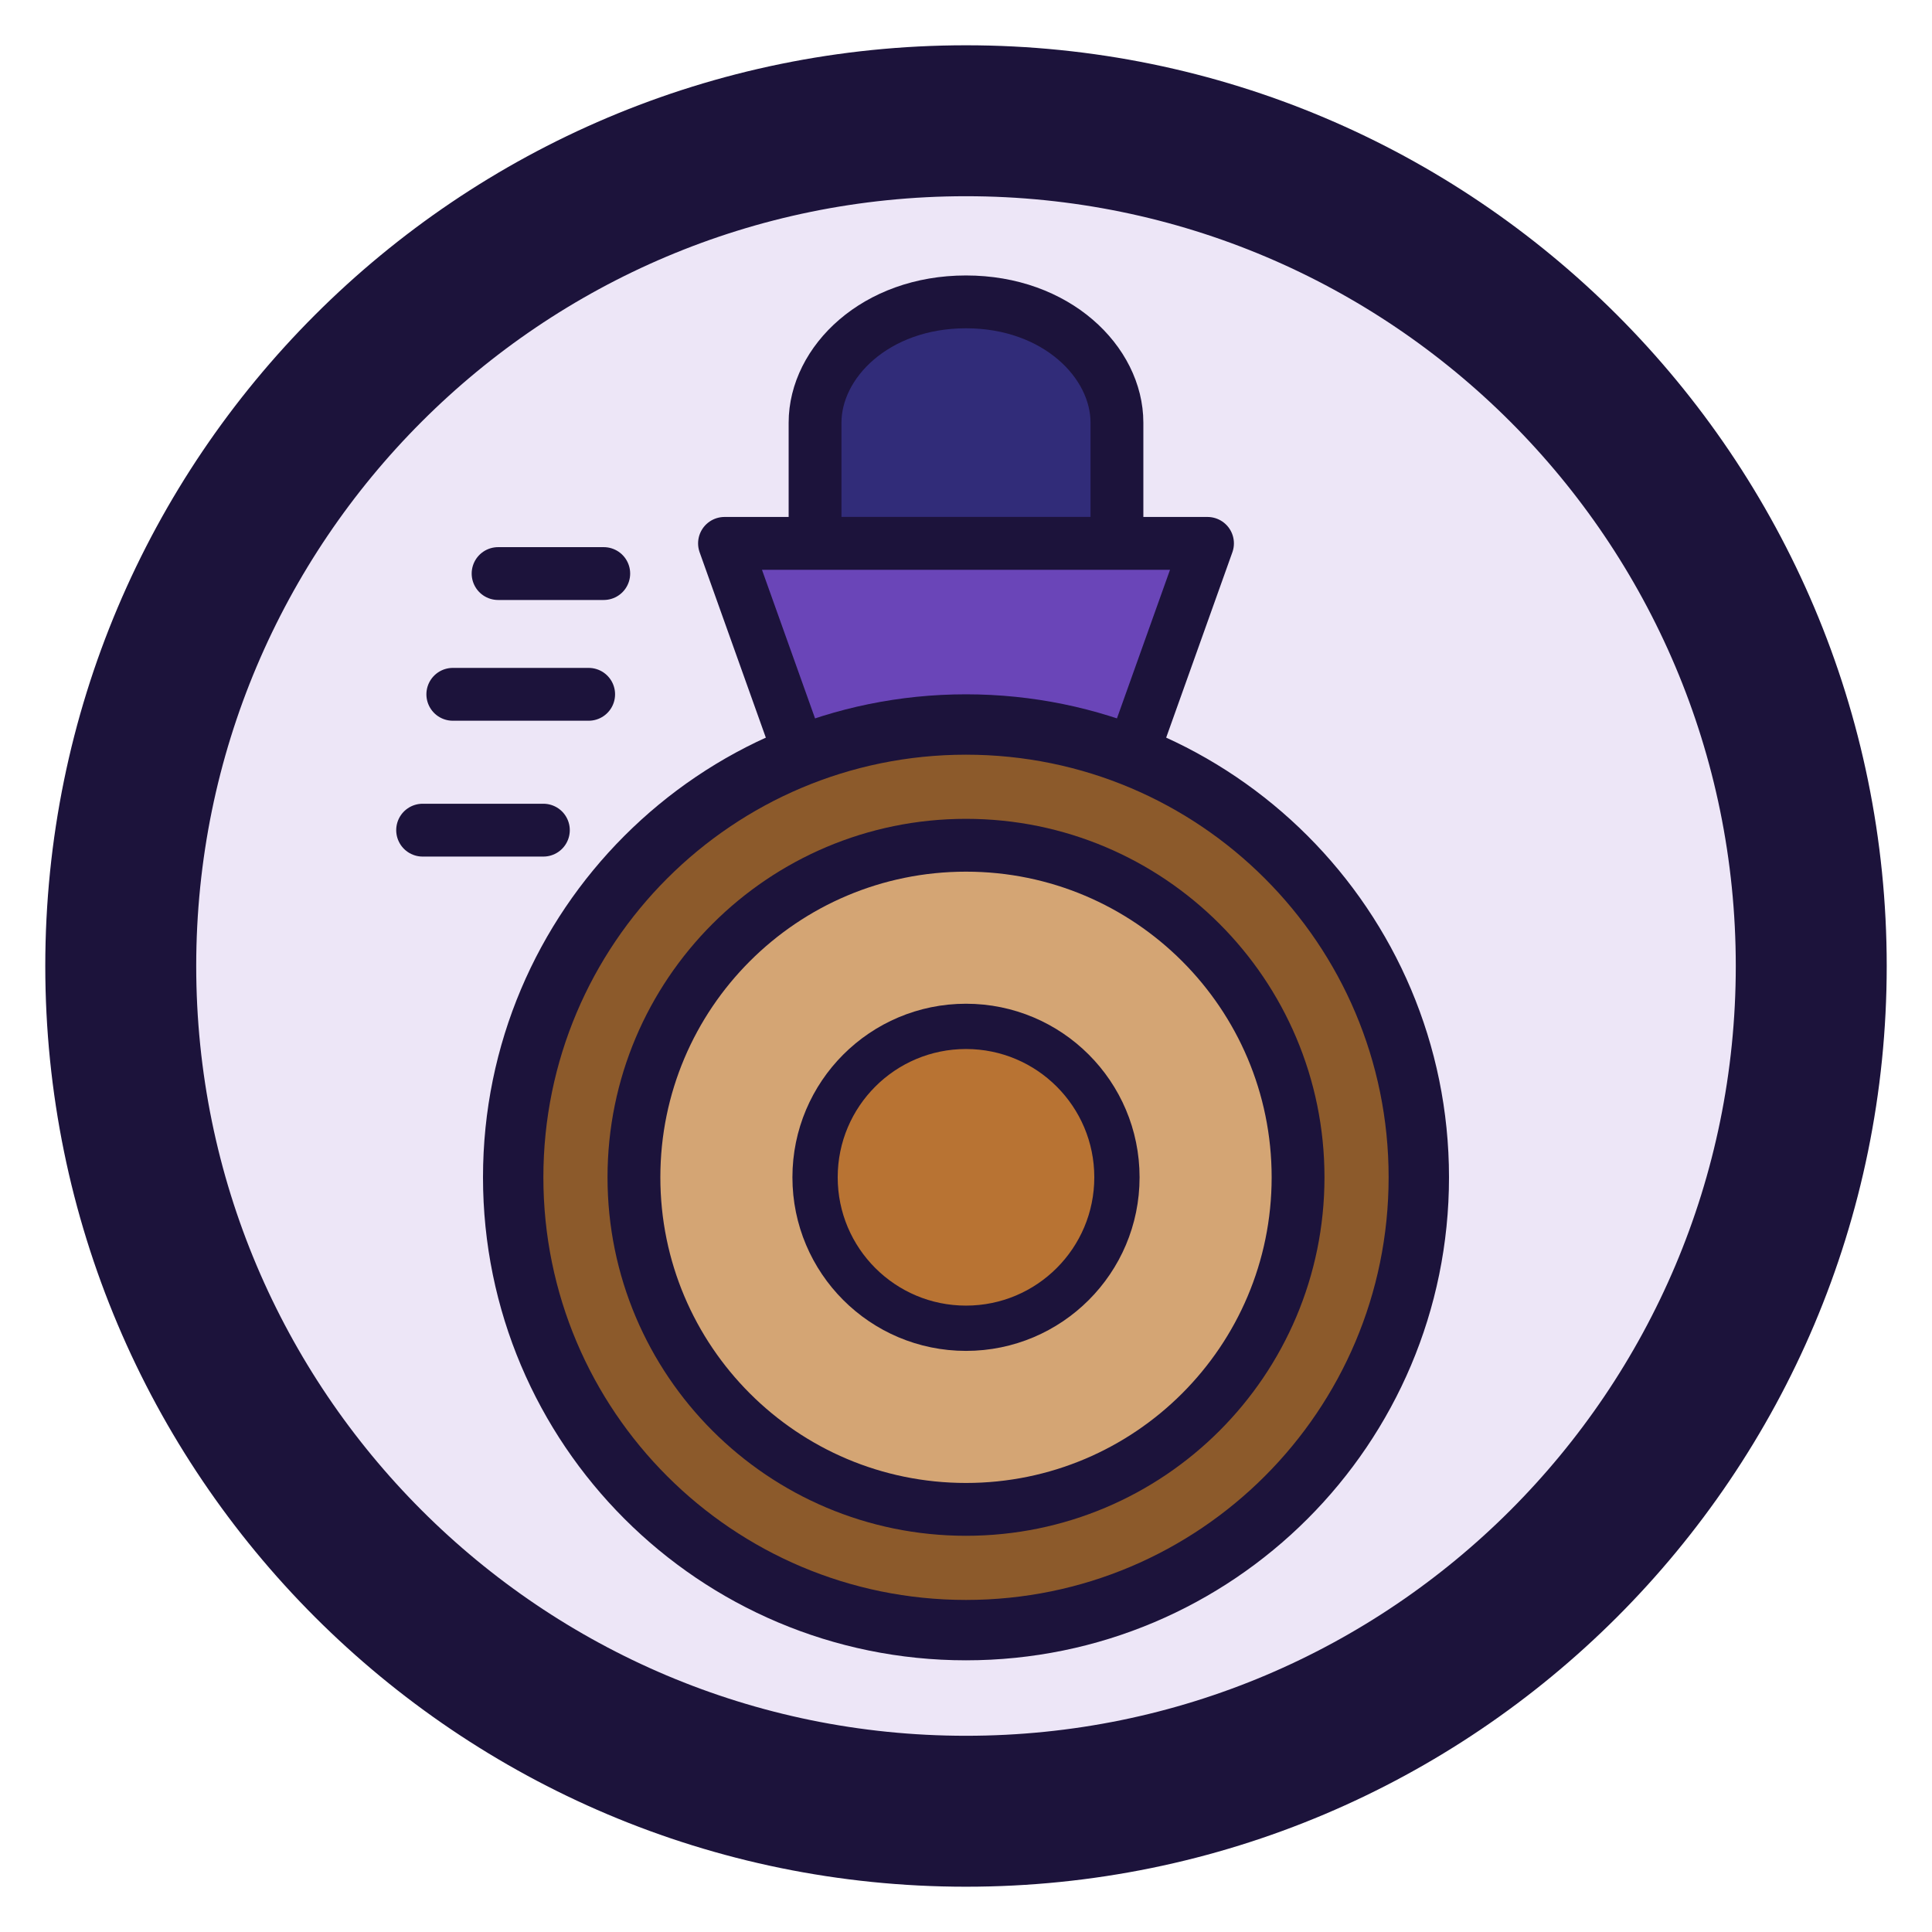
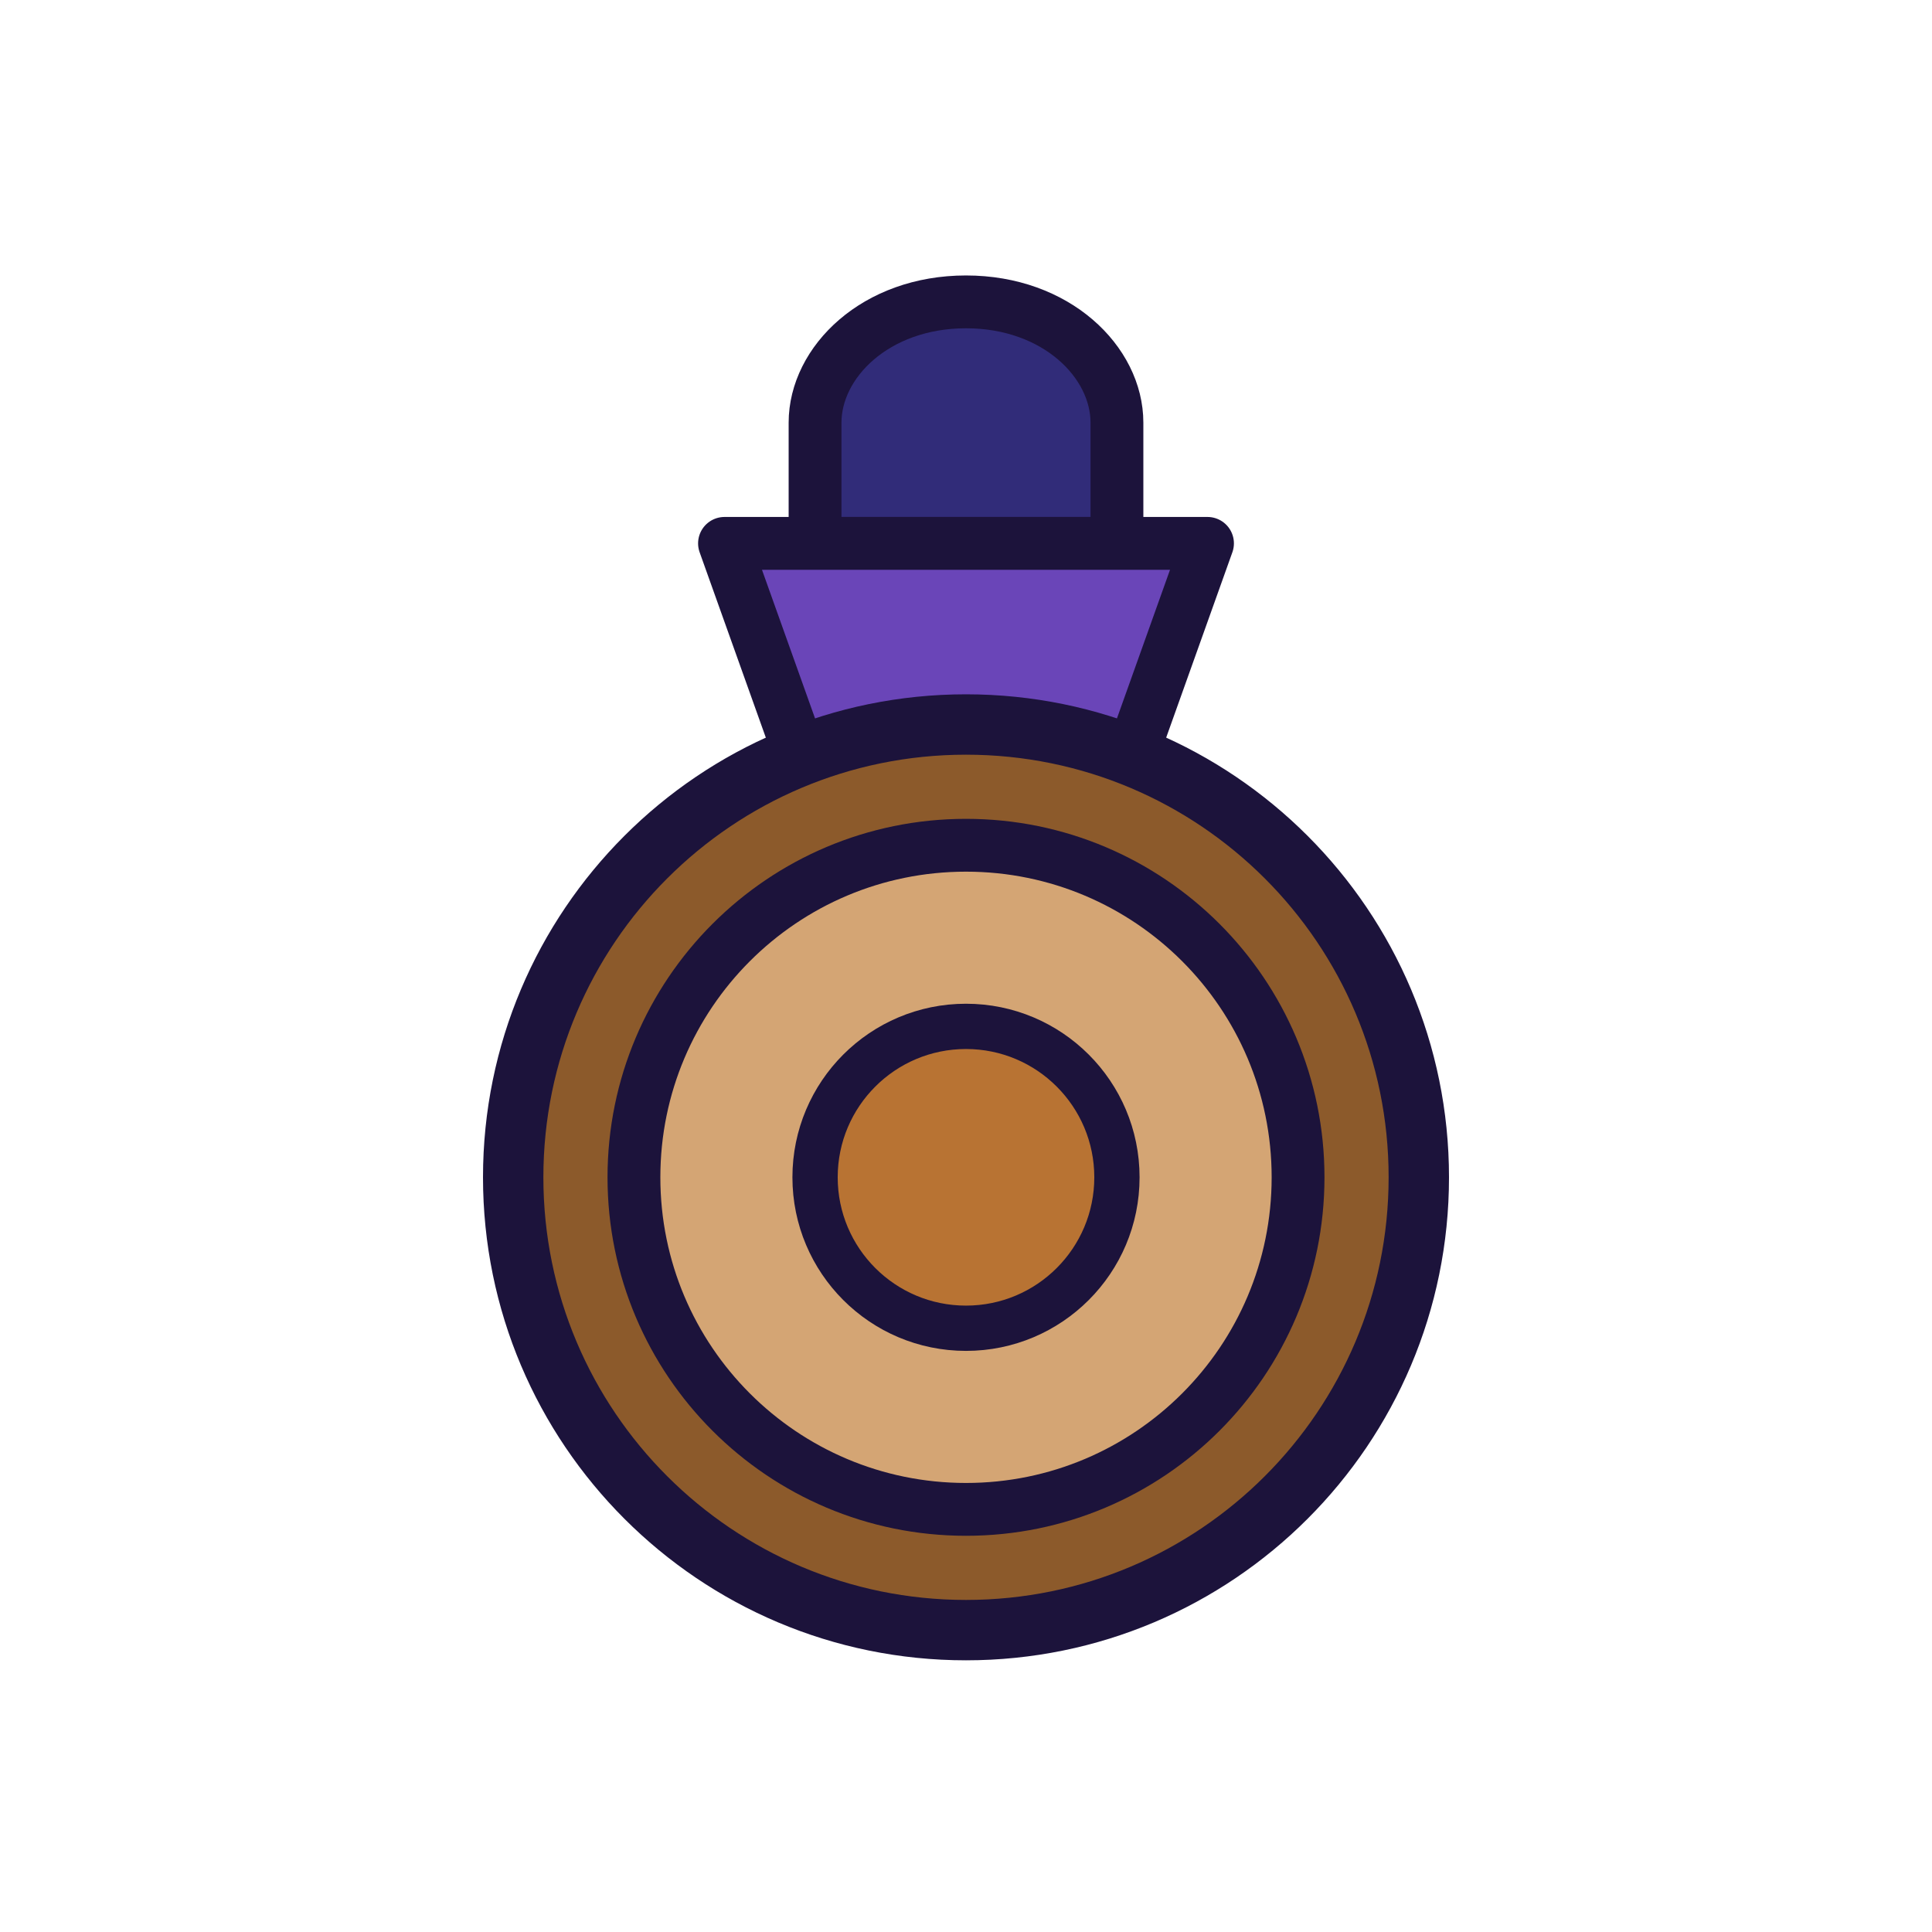
<svg xmlns="http://www.w3.org/2000/svg" viewBox="0 0 128 128" fill="none">
-   <circle cx="64" cy="64" r="56" fill="#EDE6F7" stroke="#1C133B" stroke-width="10" />
  <path d="M54 28c0-4 4-8 10-8s10 4 10 8v8H54V28z" fill="#312C79" stroke="#1C133B" stroke-width="3.5" stroke-linejoin="round" />
  <path d="M48 36h32l-5 14H53L48 36z" fill="#6A45B8" stroke="#1C133B" stroke-width="3.5" stroke-linejoin="round" />
  <circle cx="64" cy="78" r="30" fill="#8C5A2B" stroke="#1C133B" stroke-width="4" />
  <circle cx="64" cy="78" r="22" fill="#D4A574" stroke="#1C133B" stroke-width="3.5" />
  <circle cx="64" cy="78" r="10" fill="#B87333" stroke="#1C133B" stroke-width="3" />
-   <path d="M30 46h9M28 55h8M33 38h7" stroke="#1C133B" stroke-width="3.5" stroke-linecap="round" />
</svg>
